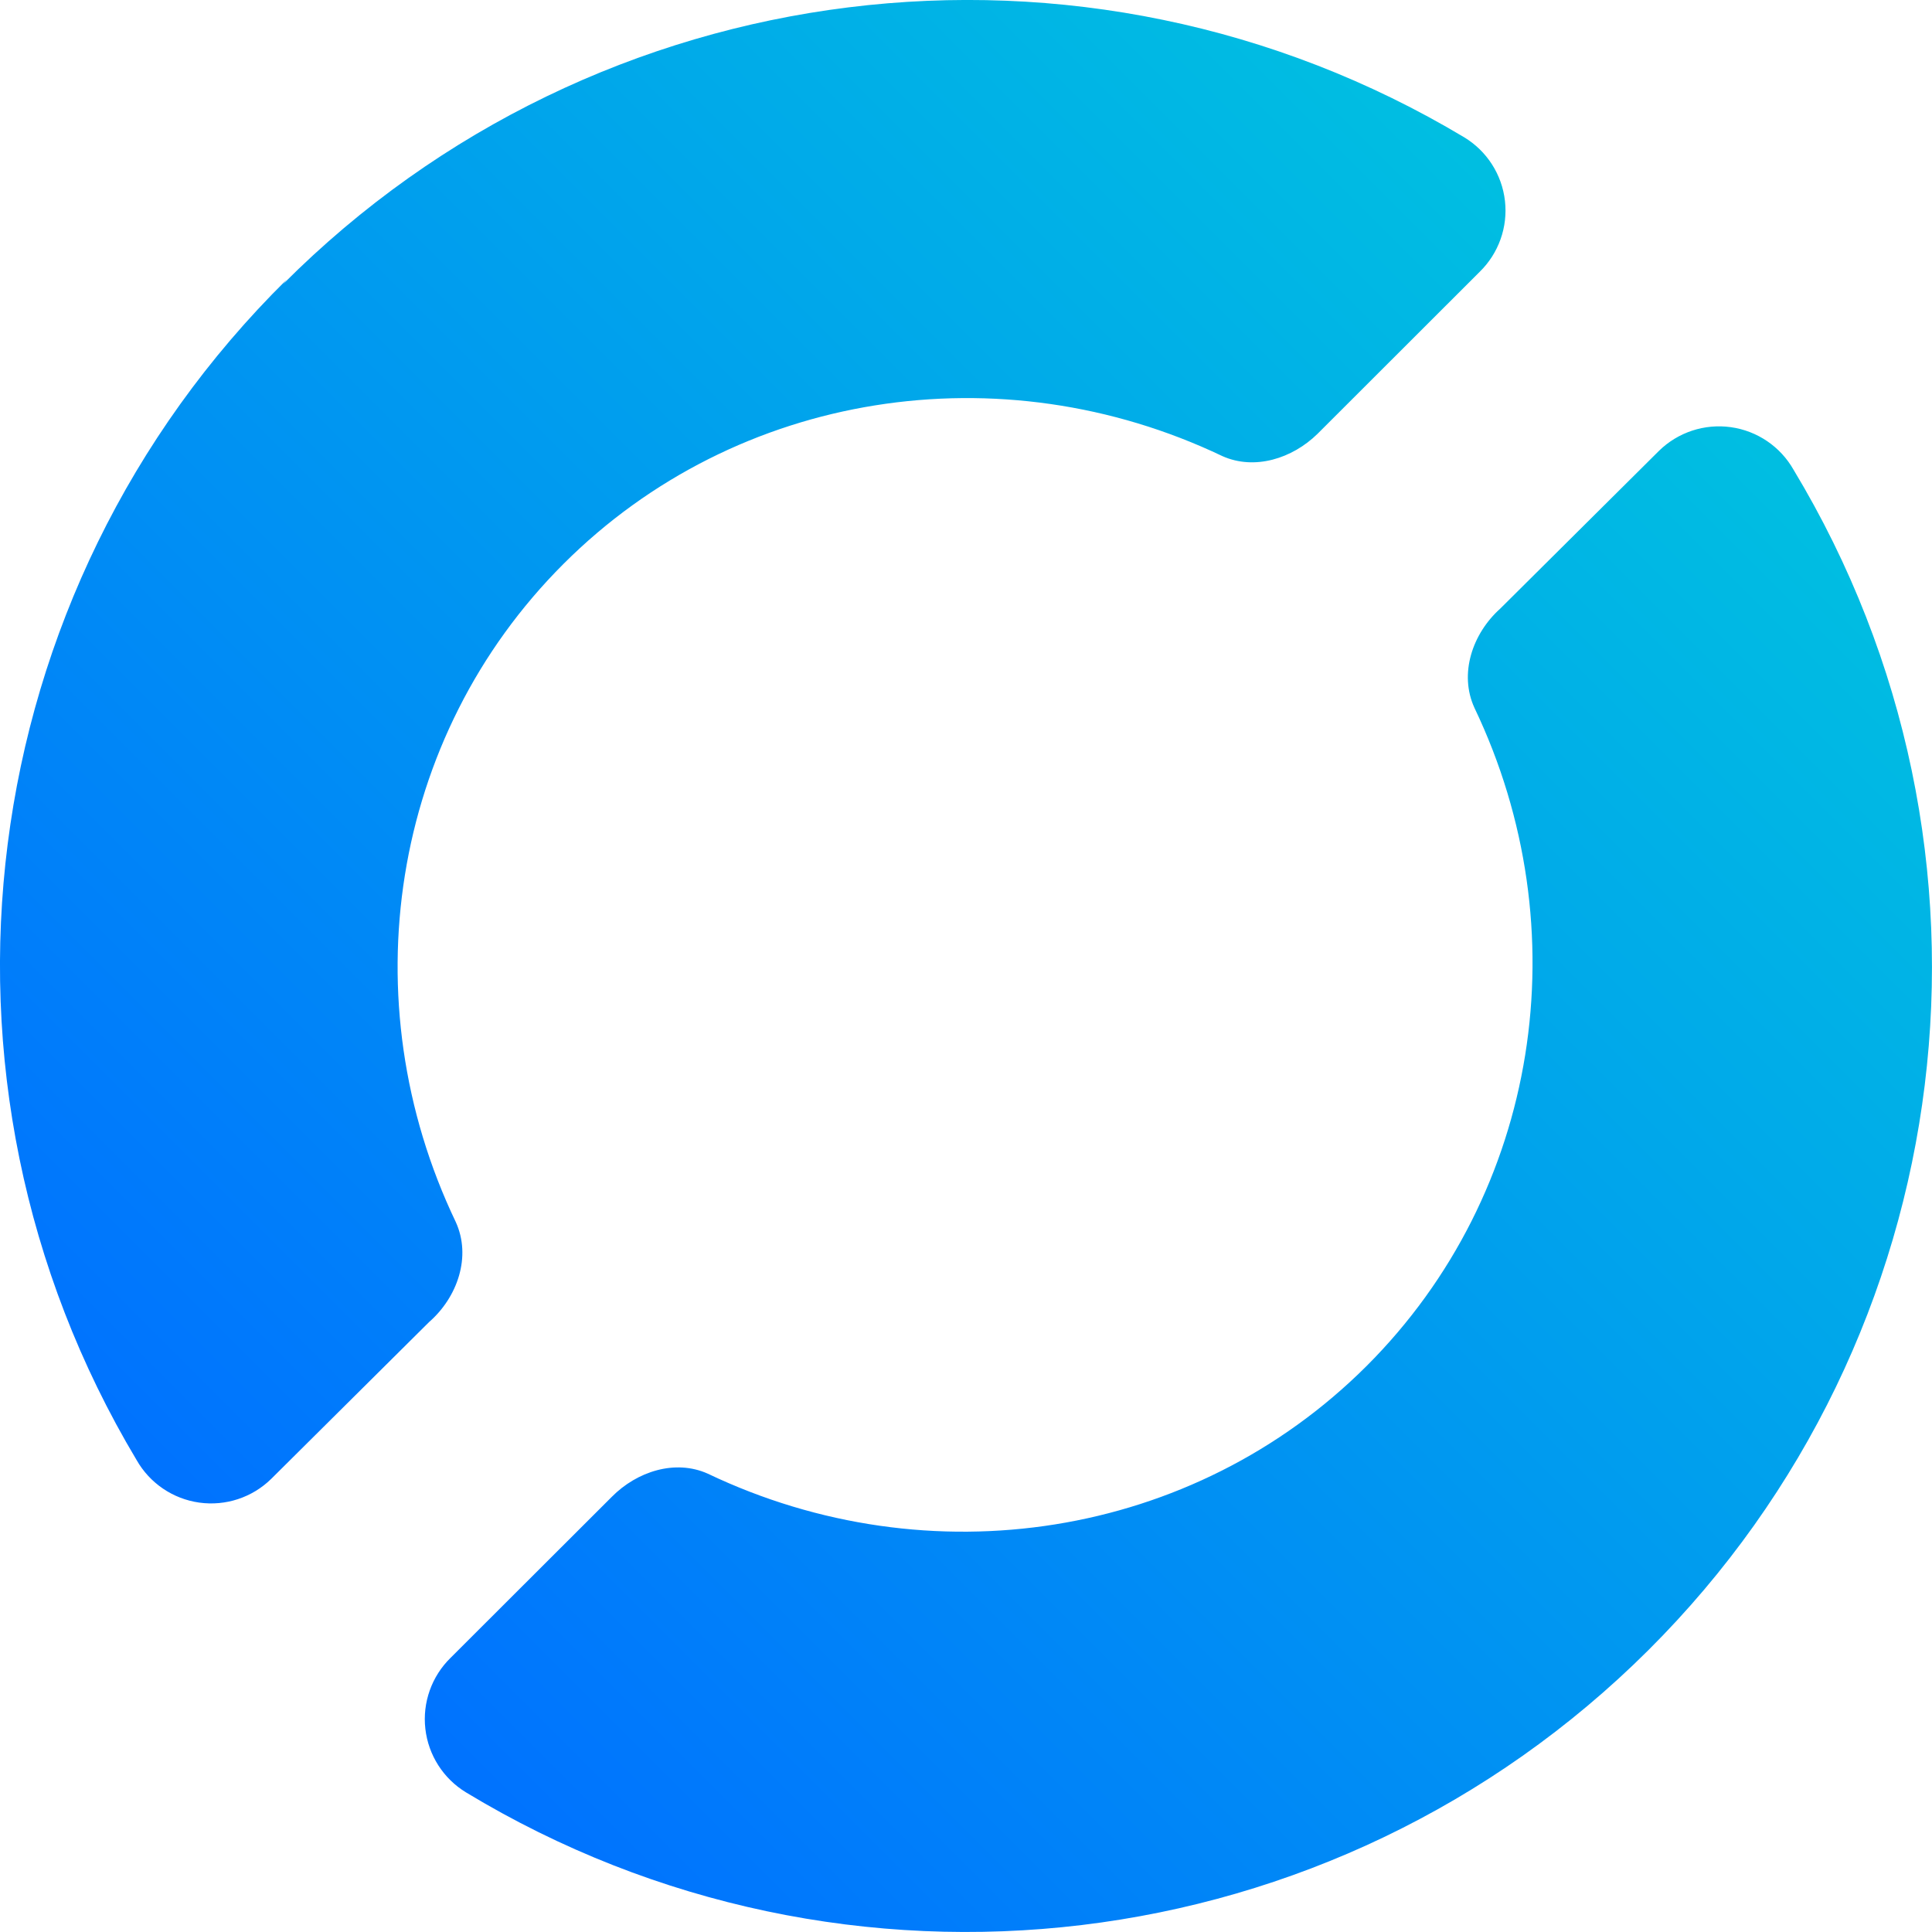
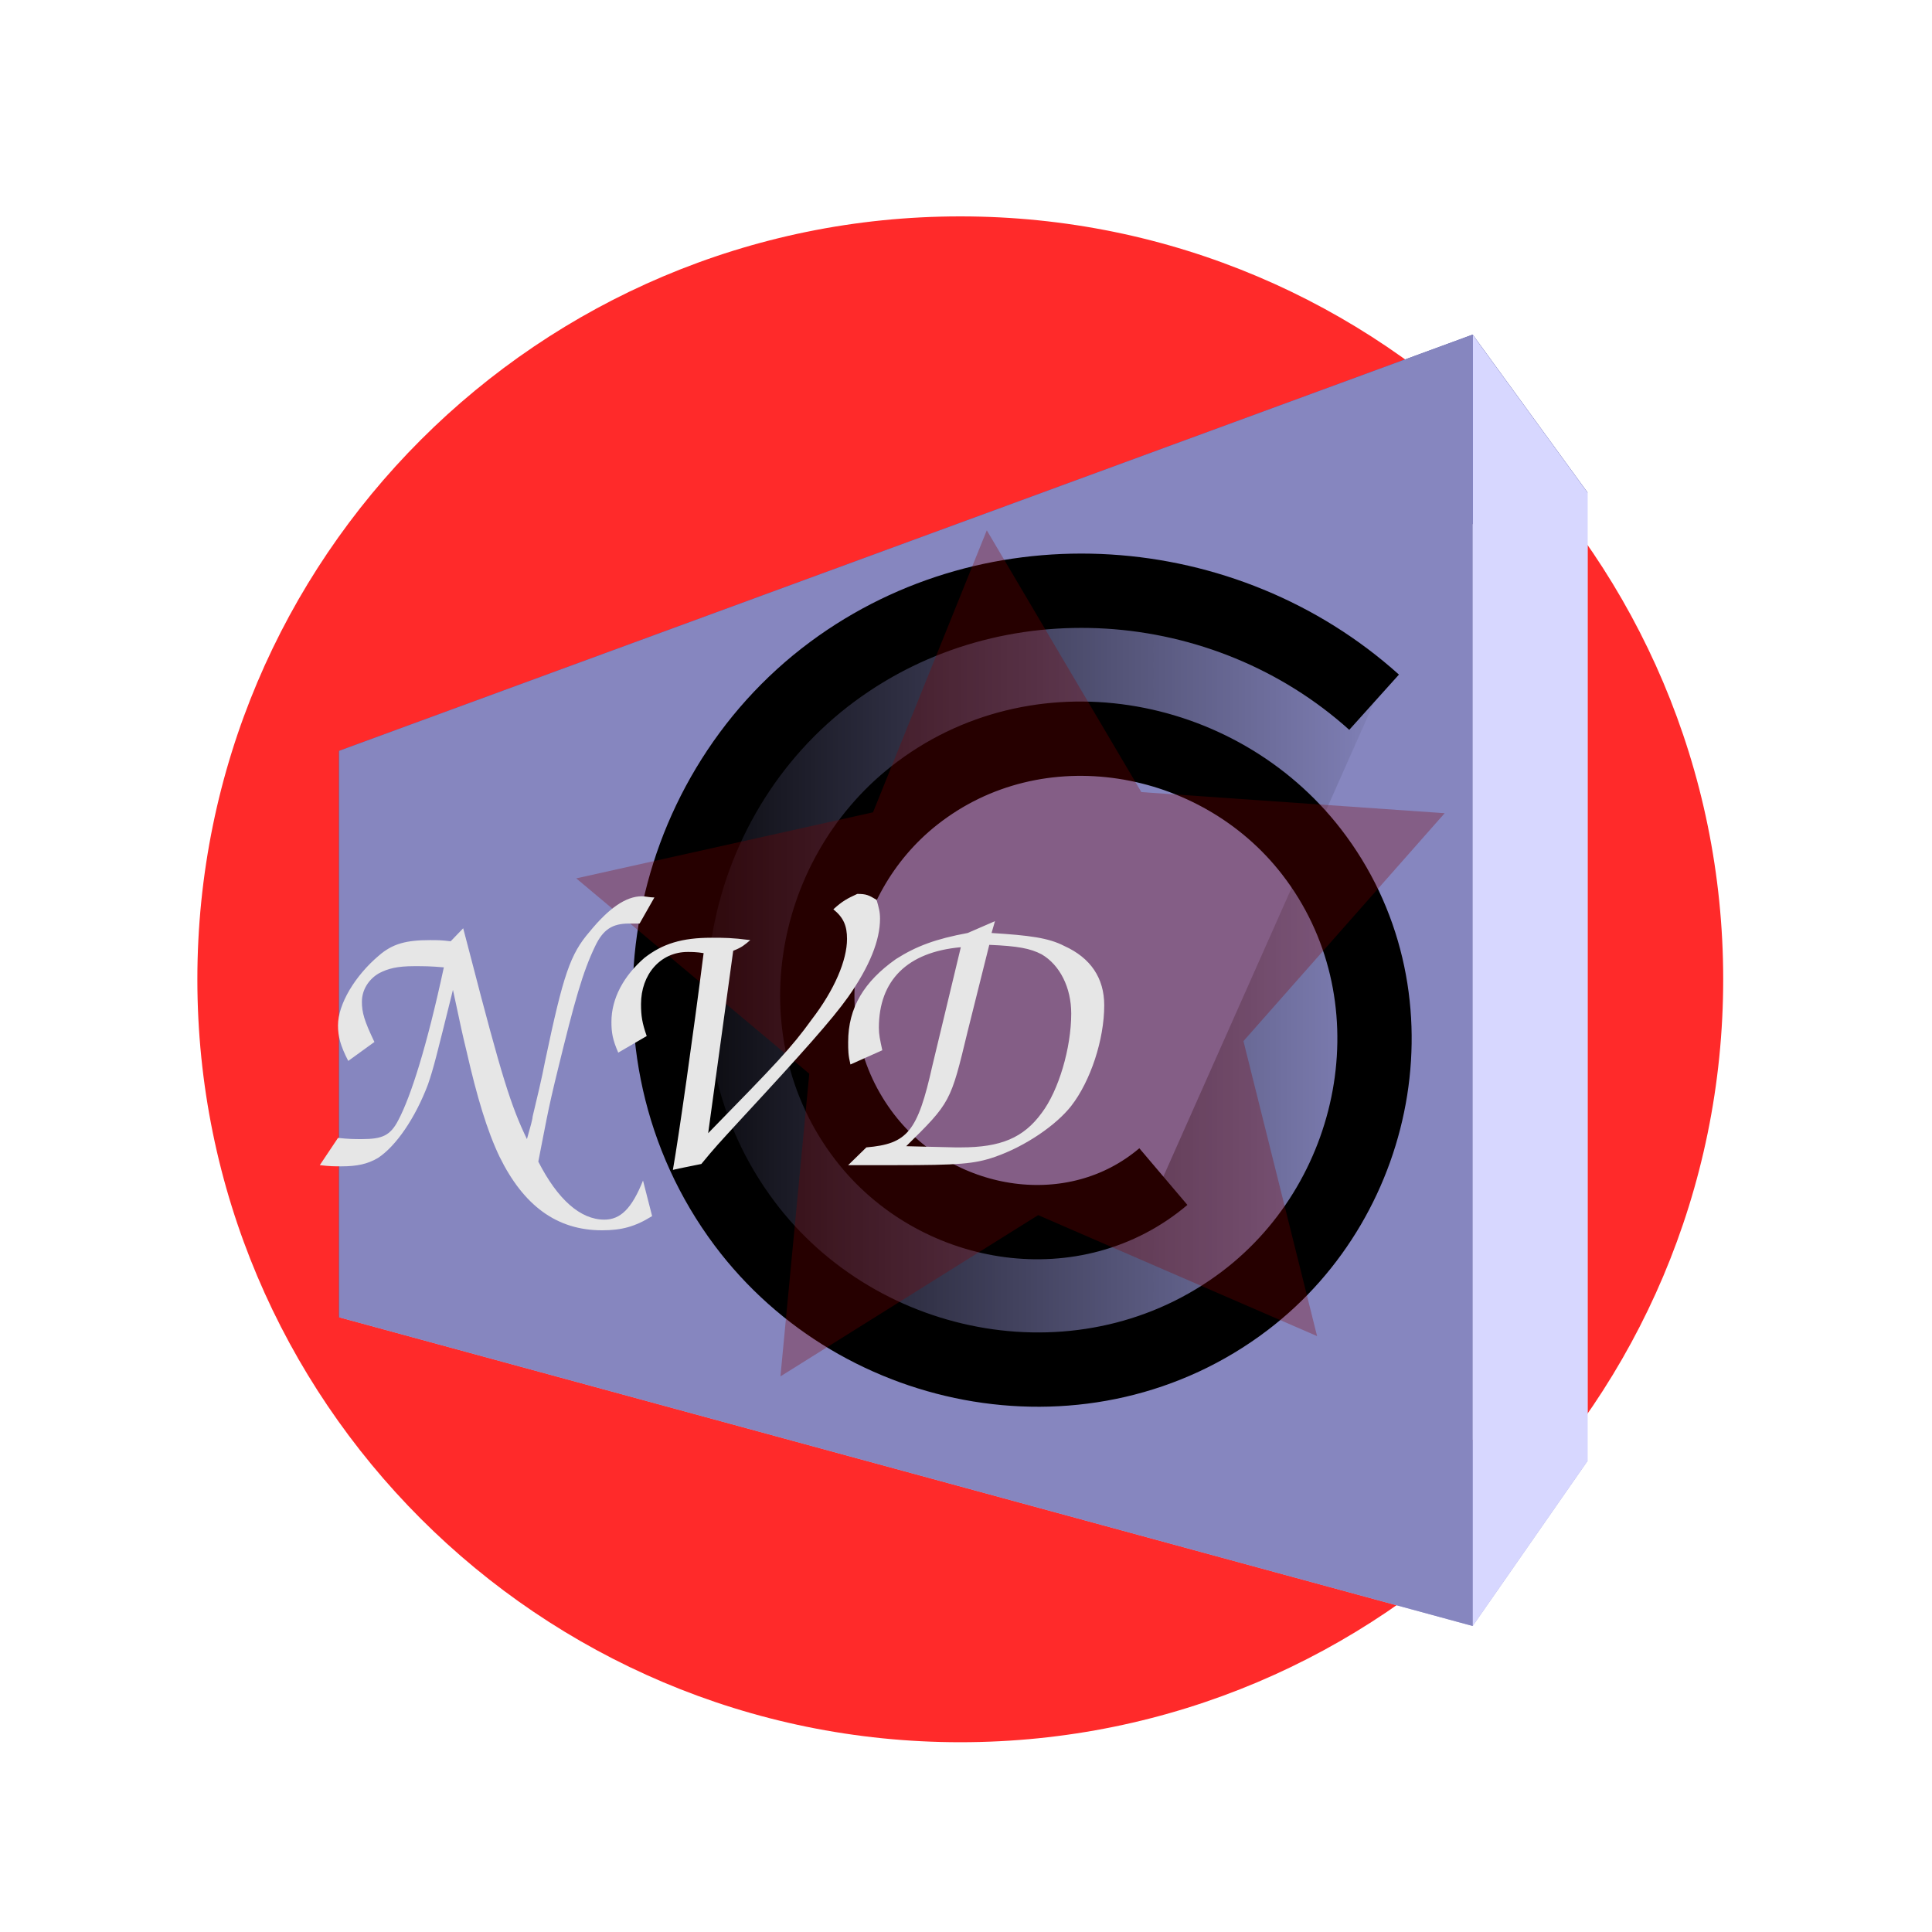
- <svg xmlns="http://www.w3.org/2000/svg" xmlns:xlink="http://www.w3.org/1999/xlink" xml:space="preserve" viewBox="66.993 897.484 26 26">
+ <svg xmlns="http://www.w3.org/2000/svg" xmlns:xlink="http://www.w3.org/1999/xlink" xml:space="preserve" viewBox="66.993 897.484 26 26" version="1.1" id="svg2">
  <linearGradient id="a" x1=".148" x2=".845" y1=".851" y2=".154" gradientTransform="matrix(26.301 0 0 26.331 90.674 911.757)" gradientUnits="userSpaceOnUse">
-     <stop offset="0" stop-color="#0071ff" />
-     <stop offset="1" stop-color="#00bfe1" />
+     <stop offset="0" stop-color="#0071ff" id="stop1" />
+     <stop offset="1" stop-color="#00bfe1" id="stop2" />
  </linearGradient>
-   <defs>
-     <linearGradient xlink:href="#a" id="b" x1=".148" x2=".845" y1=".851" y2=".154" gradientTransform="matrix(26.00048 0 0 25.99935 66.993 897.485)" gradientUnits="userSpaceOnUse" />
+   <defs id="defs2">
+     <linearGradient id="swatch22">
+       <stop style="stop-color:#ffffff;stop-opacity:1;" offset="0" id="stop22" />
+     </linearGradient>
+     <linearGradient id="linearGradient11">
+       <stop style="stop-color:#000000;stop-opacity:1;" offset="0" id="stop11" />
+       <stop style="stop-color:#000000;stop-opacity:0;" offset="1" id="stop12" />
+     </linearGradient>
+     <linearGradient xlink:href="#a" id="b" x1=".148" x2=".845" y1=".851" y2=".154" gradientTransform="matrix(26.00048,0,0,25.99935,67.60597,899.0685)" gradientUnits="userSpaceOnUse" />
+     <linearGradient xlink:href="#linearGradient11" id="linearGradient12" x1="8.511" y1="13.19" x2="18.998" y2="13.19" gradientUnits="userSpaceOnUse" />
+     <meshgradient id="meshgradient29" gradientUnits="userSpaceOnUse" x="71.373" y="908.444">
+       <meshrow id="meshrow29">
+         <meshpatch id="meshpatch29">
+           <stop path="c 5.22,0  10.439,0  15.659,0" style="stop-color:#000000;stop-opacity:1" id="stop30" />
+           <stop path="c 0,1.62  0,3.24  0,4.859" style="stop-color:#ffffff;stop-opacity:1" id="stop31" />
+           <stop path="c -5.22,0  -10.439,0  -15.659,0" style="stop-color:#000000;stop-opacity:1" id="stop32" />
+           <stop path="c 0,-1.62  0,-3.24  0,-4.859" style="stop-color:#ffffff;stop-opacity:1" id="stop33" />
+         </meshpatch>
+       </meshrow>
+     </meshgradient>
  </defs>
-   <path fill="url(#b)" d="m89.318 903.552-2.135 2.122c-.376.337-.558.879-.347 1.337 1.422 2.976.882 6.524-1.452 8.856-2.335 2.331-5.887 2.87-8.866 1.449-.439-.197-.954-.03-1.292.312l-2.17 2.167a1.154 1.154 0 0 0 .208 1.81 13.005 13.005 0 0 0 15.91-1.912 12.97 12.97 0 0 0 1.956-15.887 1.154 1.154 0 0 0-1.812-.254zm-18.467-2.305a12.969 12.969 0 0 0-2.02 15.885 1.154 1.154 0 0 0 1.812.254l2.124-2.11c.385-.336.572-.884.359-1.348-1.423-2.976-.884-6.524 1.451-8.856 2.334-2.332 5.887-2.871 8.866-1.45.434.194.942.033 1.281-.3l2.182-2.18a1.152 1.152 0 0 0-.208-1.81 13.009 13.009 0 0 0-15.893 1.973z" />
+   <circle style="fill:#ff2a2a" id="path2" cx="79.916" cy="910.663" r="10.267" />
+   <g id="g3" style="fill:#ff2a2a">
+     <path id="path8" style="fill:#e9e9ff;fill-rule:evenodd;stroke:none;stroke-linejoin:round" d="m 74.292,907.959 14.066,-3.845 v 13.03 l -14.066,-2.536 z" points="88.358,904.114 88.358,917.144 74.292,914.608 74.292,907.959 " />
+     <path id="path3" style="fill:#353564;fill-rule:evenodd;stroke:none;stroke-linejoin:round" d="m 71.555,907.589 v 7.622 l 2.737,-0.604 v -6.649 z" points="71.555,915.211 74.292,914.608 74.292,907.959 71.555,907.589 " />
+     <path id="path7" style="fill:#afafde;fill-rule:evenodd;stroke:none;stroke-linejoin:round" d="m 71.555,915.211 15.257,4.155 1.547,-2.223 -14.066,-2.536 z" points="86.811,919.367 88.358,917.144 74.292,914.608 71.555,915.211 " />
+     <path id="path4" style="fill:#4d4d9f;fill-rule:evenodd;stroke:none;stroke-linejoin:round" d="m 71.555,907.589 15.257,-5.602 1.547,2.126 -14.066,3.845 z" points="86.811,901.988 88.358,904.114 74.292,907.959 71.555,907.589 " />
+     <path id="path6" style="fill:#d7d7ff;fill-rule:evenodd;stroke:none;stroke-linejoin:round" d="m 86.811,901.988 v 17.379 l 1.547,-2.223 v -13.03 z" points="86.811,919.367 88.358,917.144 88.358,904.114 86.811,901.988 " />
+     <path id="path5" style="fill:#8686bf;fill-rule:evenodd;stroke:none;stroke-linejoin:round" d="m 71.555,907.589 15.257,-5.602 v 17.379 L 71.555,915.211 Z" points="86.811,901.988 86.811,919.367 71.555,915.211 71.555,907.589 " />
+   </g>
+   <path style="fill:url(#linearGradient12);fill-rule:evenodd;stroke:#000000;fill-opacity:1" id="path9" d="m 15.656,15.834 c -1.192,1.011 -3.007,0.713 -3.967,-0.466 -1.158,-1.422 -0.795,-3.548 0.611,-4.659 1.651,-1.305 4.089,-0.877 5.351,0.755 1.453,1.88 0.96,4.631 -0.899,6.042 -2.109,1.601 -5.172,1.043 -6.734,-1.043 -1.749,-2.337 -1.126,-5.714 1.187,-7.426 2.186,-1.617 5.282,-1.39 7.287,0.413" transform="translate(66.993,897.484)" />
+   <path style="fill:#800000;fill-opacity:0.299" id="path10" d="M 11.493,18.185 7.739,16.557 4.271,18.727 4.659,14.654 1.523,12.025 5.517,11.136 7.048,7.341 l 2.08,3.523 4.082,0.284 -2.708,3.067 z" transform="translate(73.22483,897.2797)" />
+   <text xml:space="preserve" style="font-size:5.228px;fill:#e6e6e6;fill-opacity:1;stroke-width:0.98" x="72.533" y="895.115" id="text11" transform="scale(0.9802324,1.020166)">
+     <tspan id="tspan11" x="72.533" y="895.115" style="font-style:normal;font-variant:normal;font-weight:normal;font-stretch:normal;font-size:5.228px;font-family:IranNastaliq;-inkscape-font-specification:IranNastaliq;fill:#e6e6e6;fill-opacity:1;stroke-width:0.98">NVD</tspan>
+   </text>
</svg>
